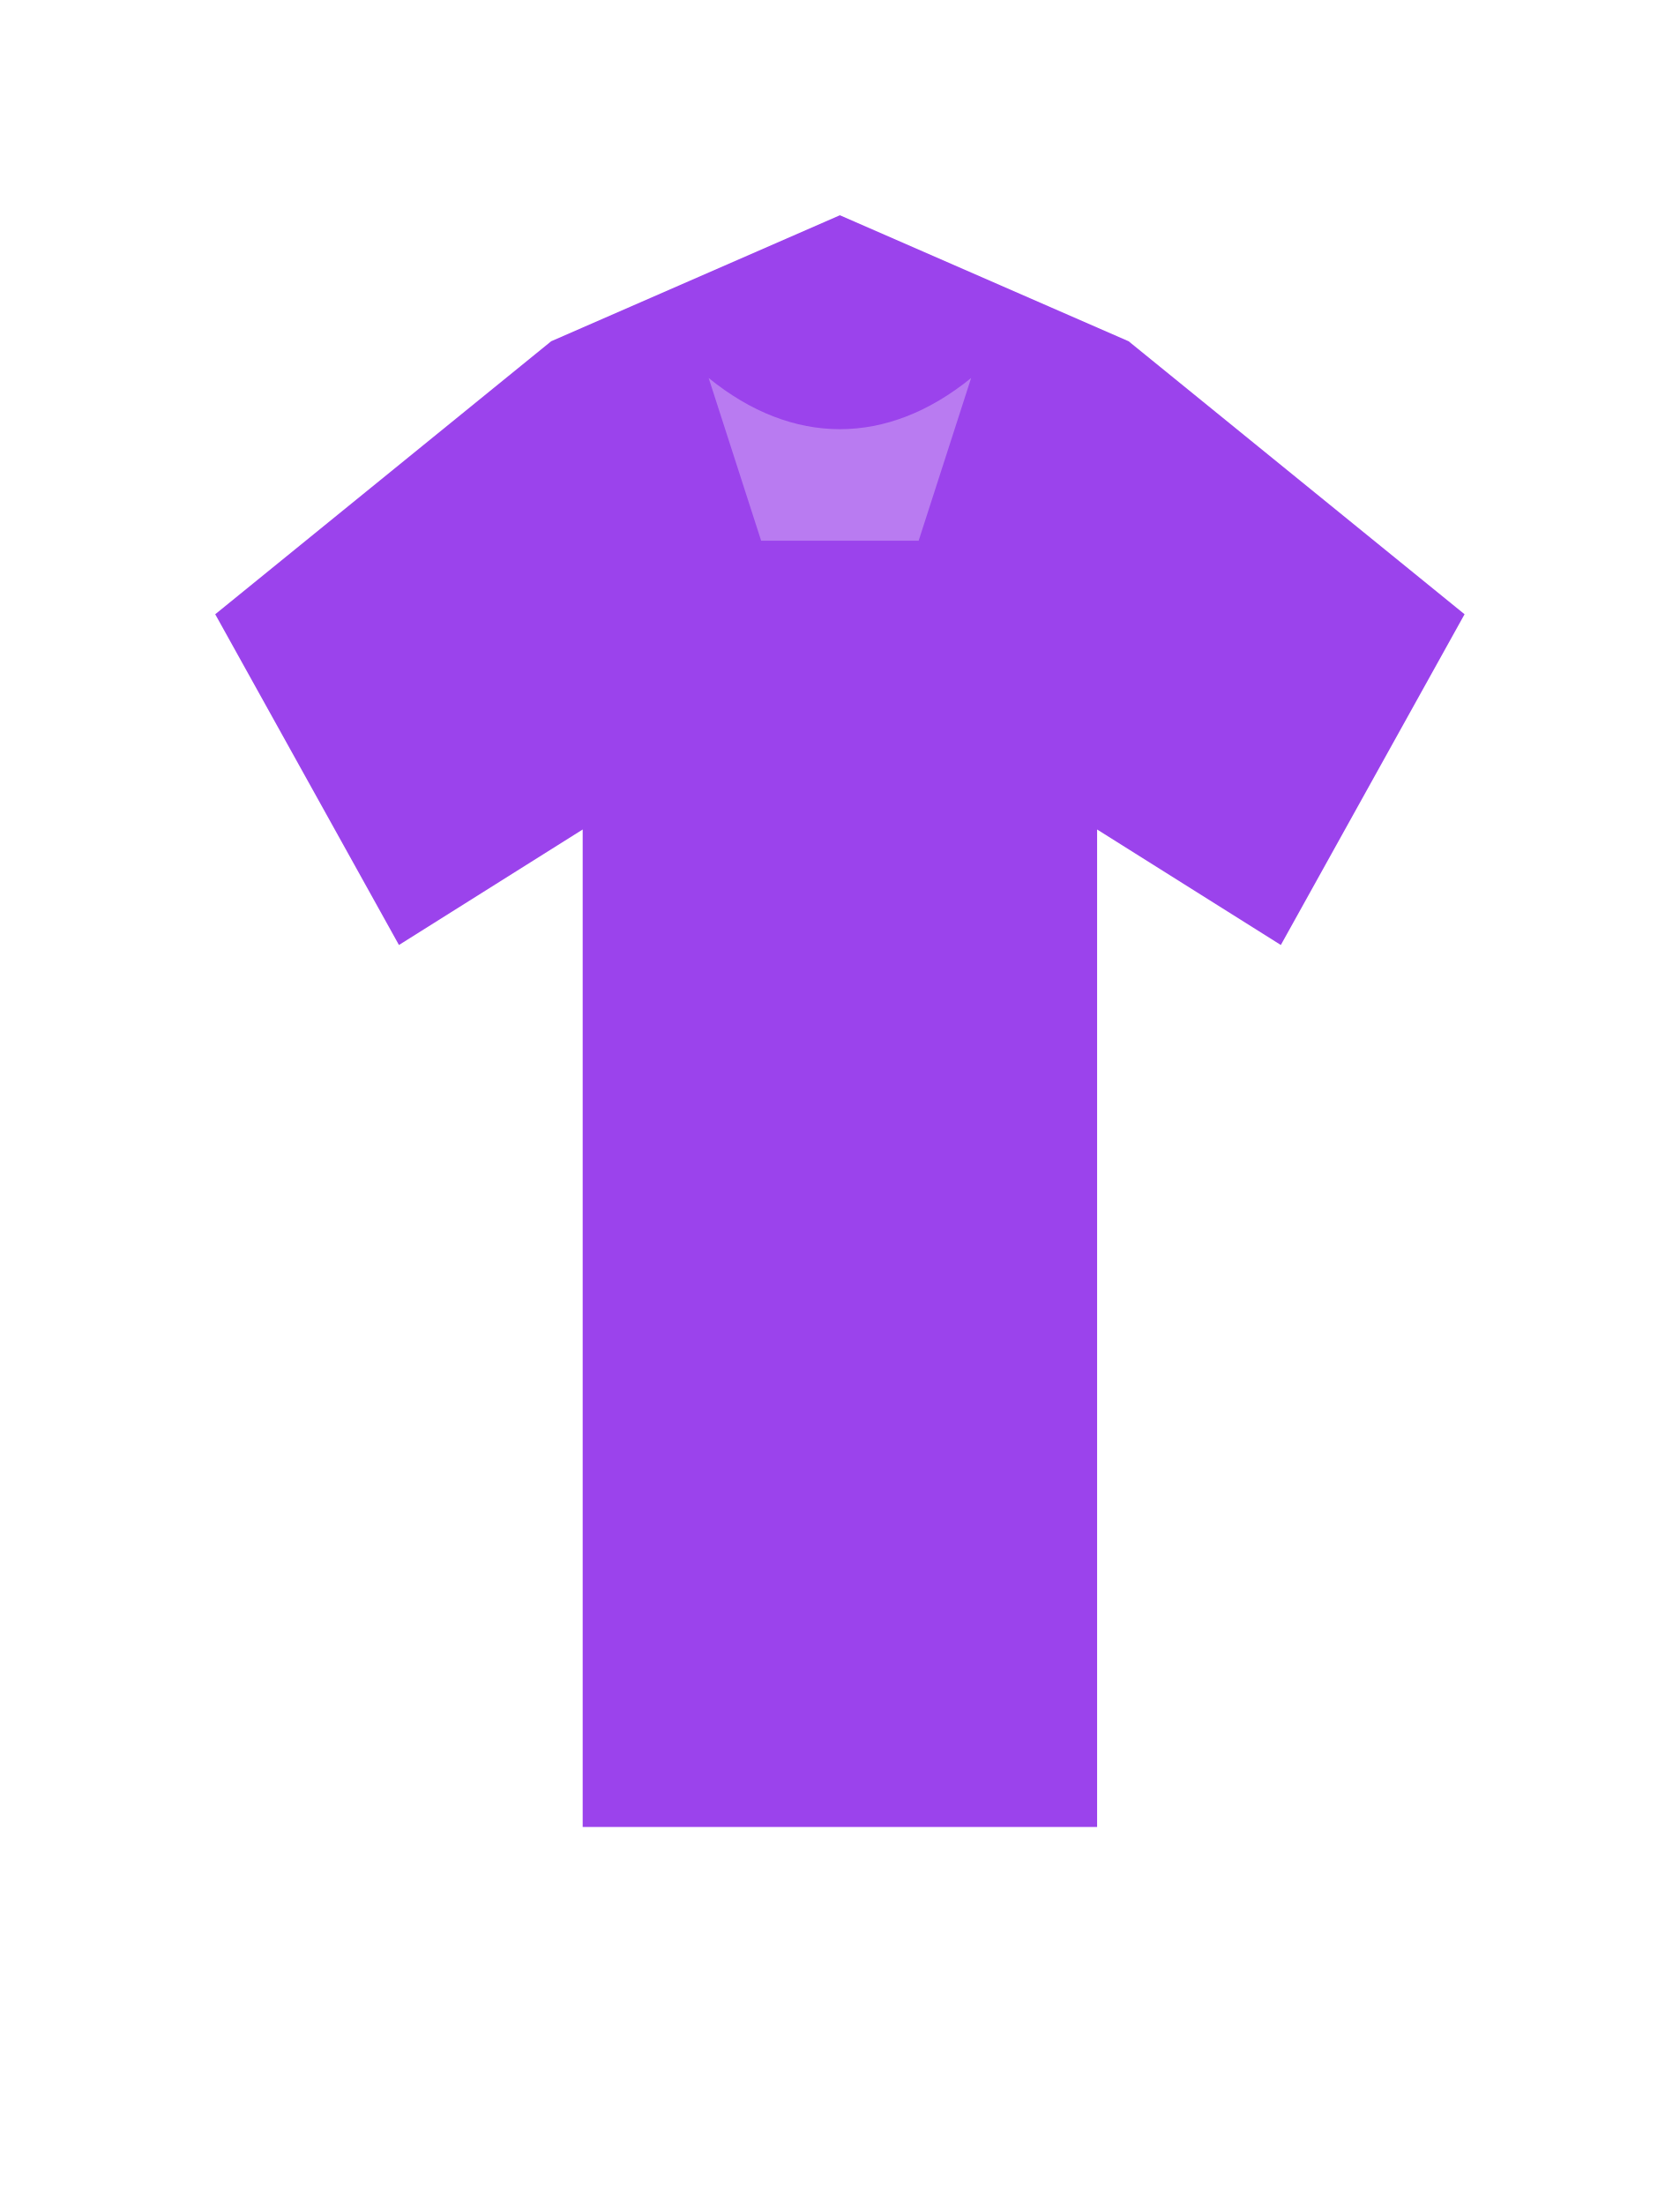
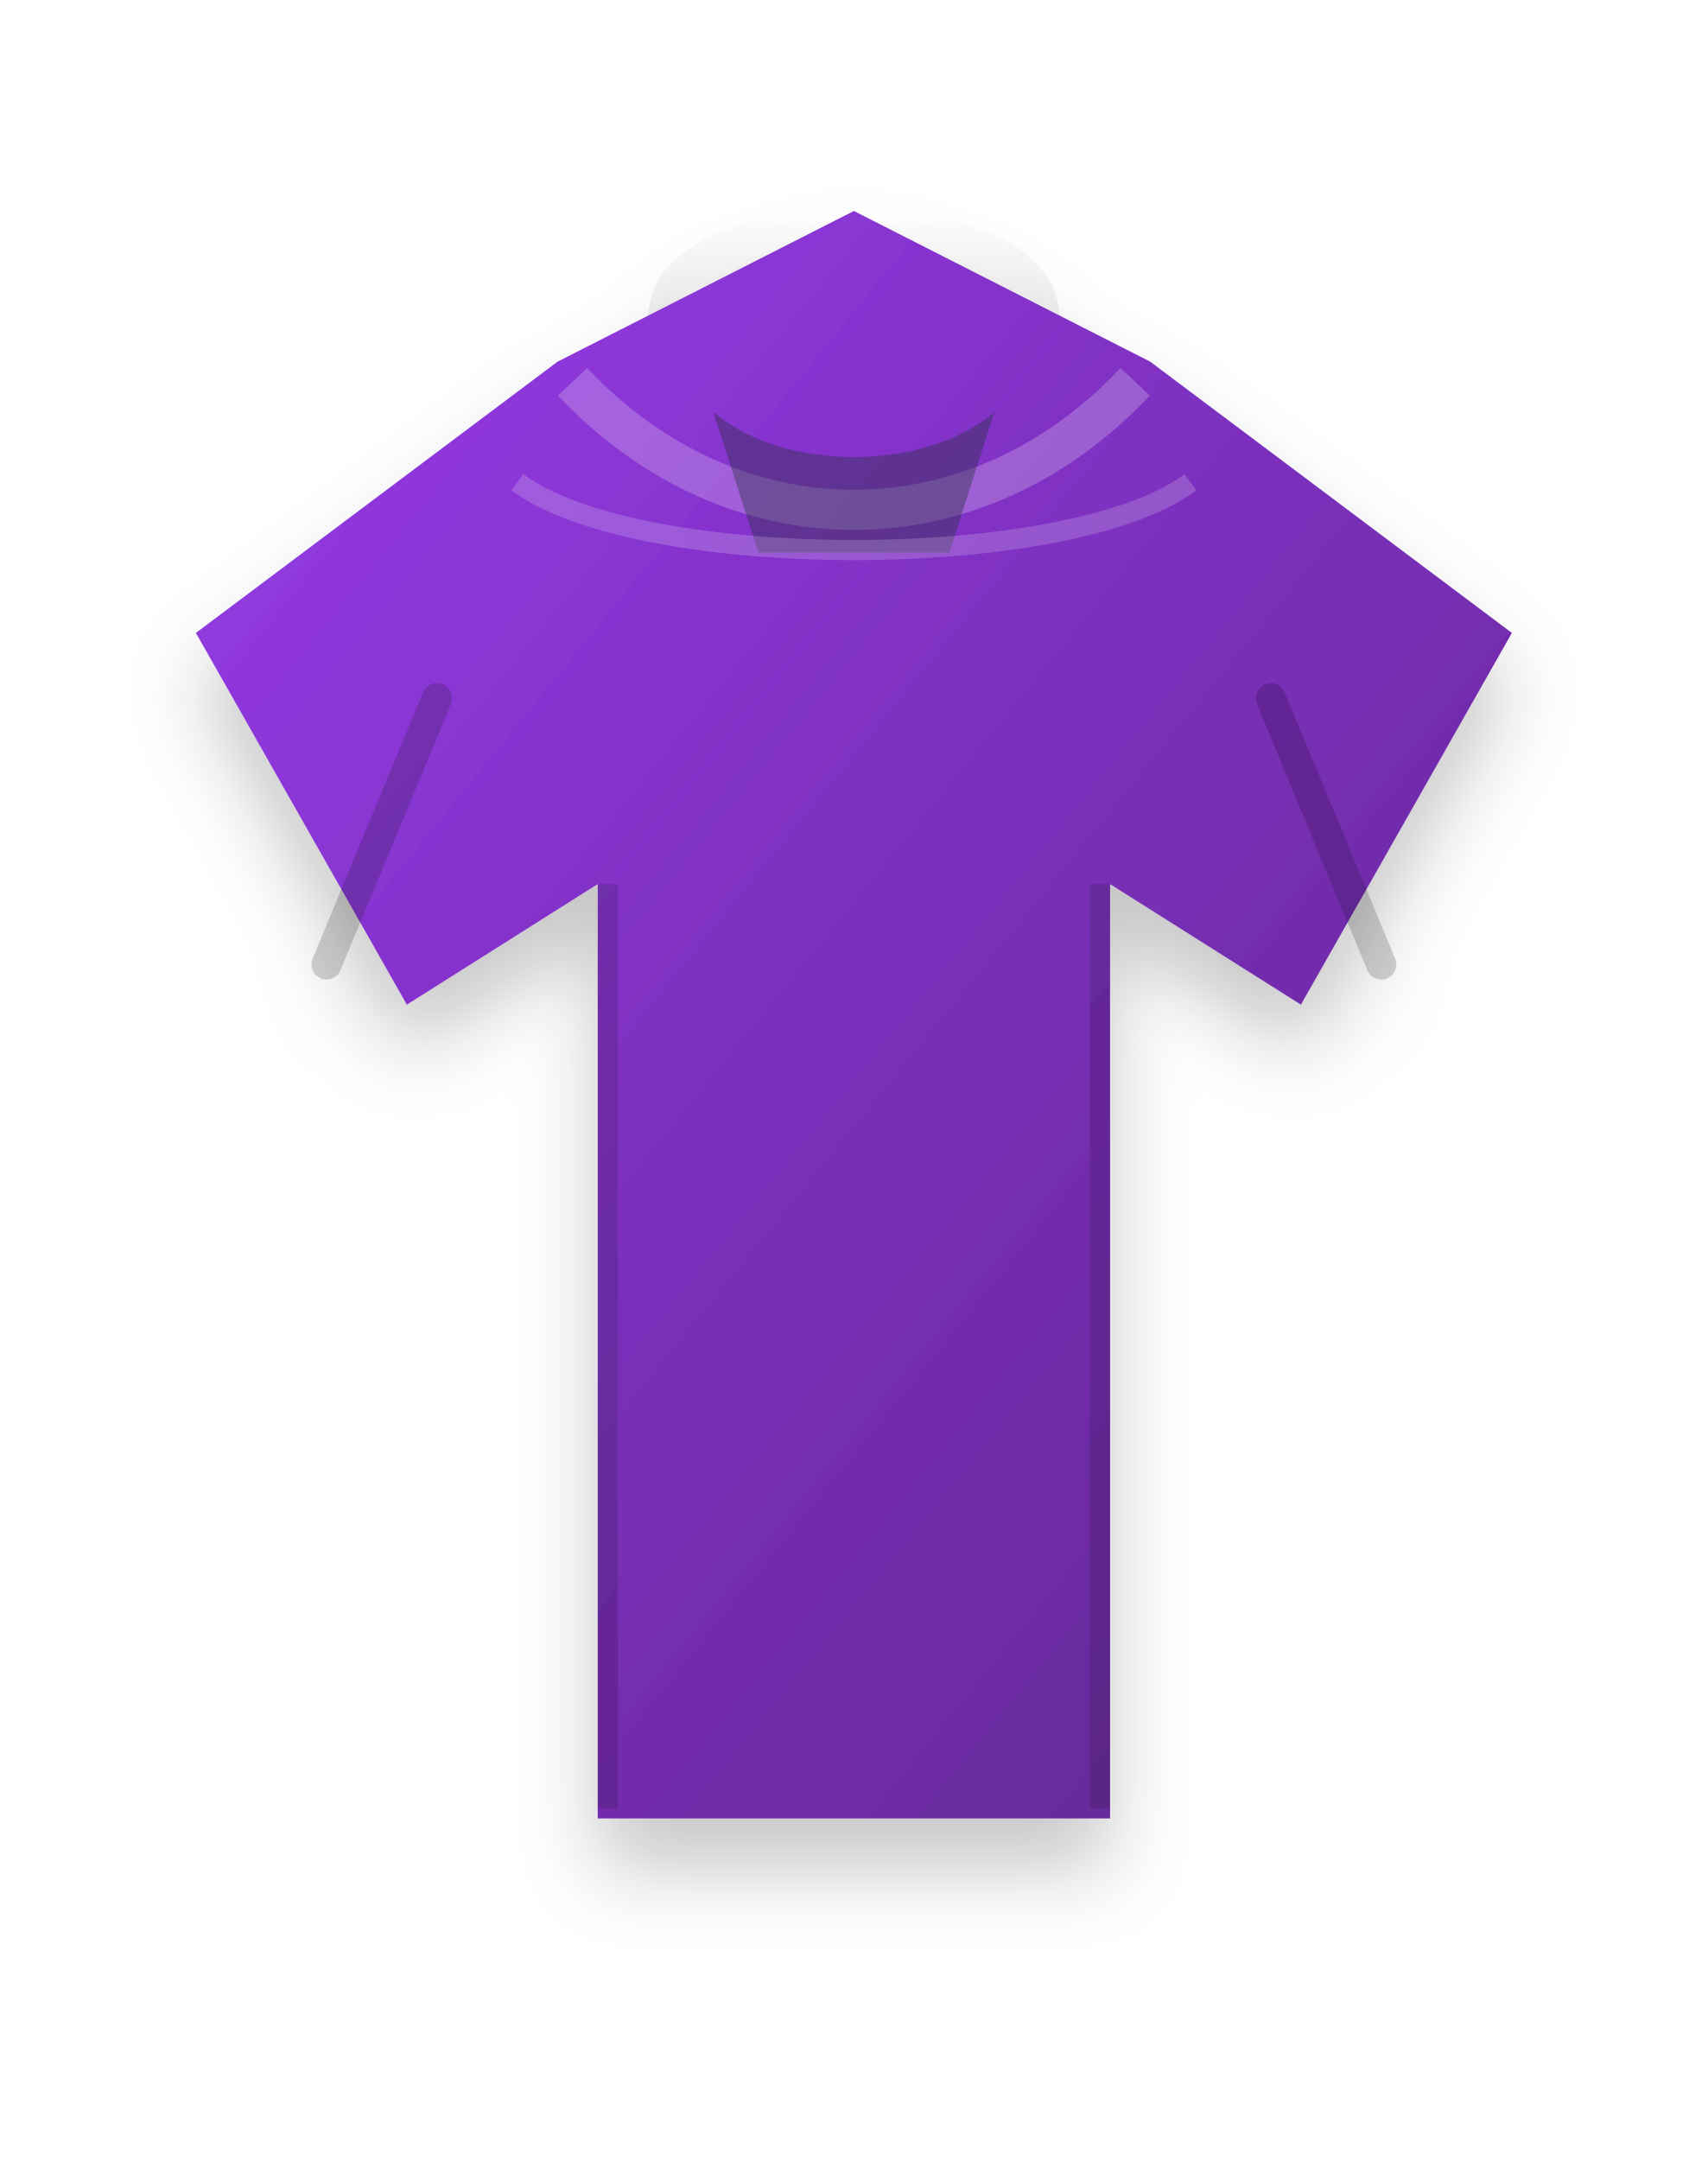
- <svg xmlns="http://www.w3.org/2000/svg" viewBox="0 0 320 420">
-   <g opacity=".92">
-     <path fill="#9333ea" d="M105 65l55-24 55 24 64 52-35 63-35-22v190H111V158l-35 22-35-63 64-52z" />
-     <path fill="rgba(255,255,255,.30)" d="M135 72c16 13 34 13 50 0l-10 31h-30z" />
+ <svg xmlns="http://www.w3.org/2000/svg" viewBox="0 0 340 430">
+   <defs>
+     <linearGradient id="fabric" x1="0" y1="0" x2="1" y2="1">
+       <stop offset="0" stop-color="#9333ea" />
+       <stop offset="1" stop-color="#581c87" />
+     </linearGradient>
+     <linearGradient id="shade" x1="0" y1="0" x2="0" y2="1">
+       <stop offset="0" stop-color="rgba(255,255,255,.28)" />
+       <stop offset="1" stop-color="rgba(0,0,0,.22)" />
+     </linearGradient>
+     <filter id="shadow">
+       <feDropShadow dx="0" dy="10" stdDeviation="8" flood-color="#000" flood-opacity=".23" />
+     </filter>
+   </defs>
+   <g filter="url(#shadow)" opacity=".96">
+     <path d="M130 58c8-22 72-22 80 0 5 16-5 36-40 45-35-9-45-29-40-45z" fill="url(#shade)" opacity=".85" />
+     <path d="M111 72l59-30 59 30 72 54-42 74-38-24v186H119V176l-38 24-42-74 72-54z" fill="url(#fabric)" />
+     <path d="M114 76c32 34 80 34 112 0" fill="none" stroke="rgba(255,255,255,.22)" stroke-width="8" />
+     <path d="M142 82c14 12 42 12 56 0l-9 28h-38z" fill="#1f2937" opacity=".4" />
+     <path d="M121 176v184M219 176v184" stroke="rgba(0,0,0,.15)" stroke-width="4" />
+     <path d="M87 139l-22 53M253 139l22 53" stroke="rgba(0,0,0,.18)" stroke-width="6" stroke-linecap="round" />
+     <path d="M103 96c24 18 110 18 134 0" fill="none" stroke="rgba(255,255,255,.18)" stroke-width="4" />
  </g>
</svg>
